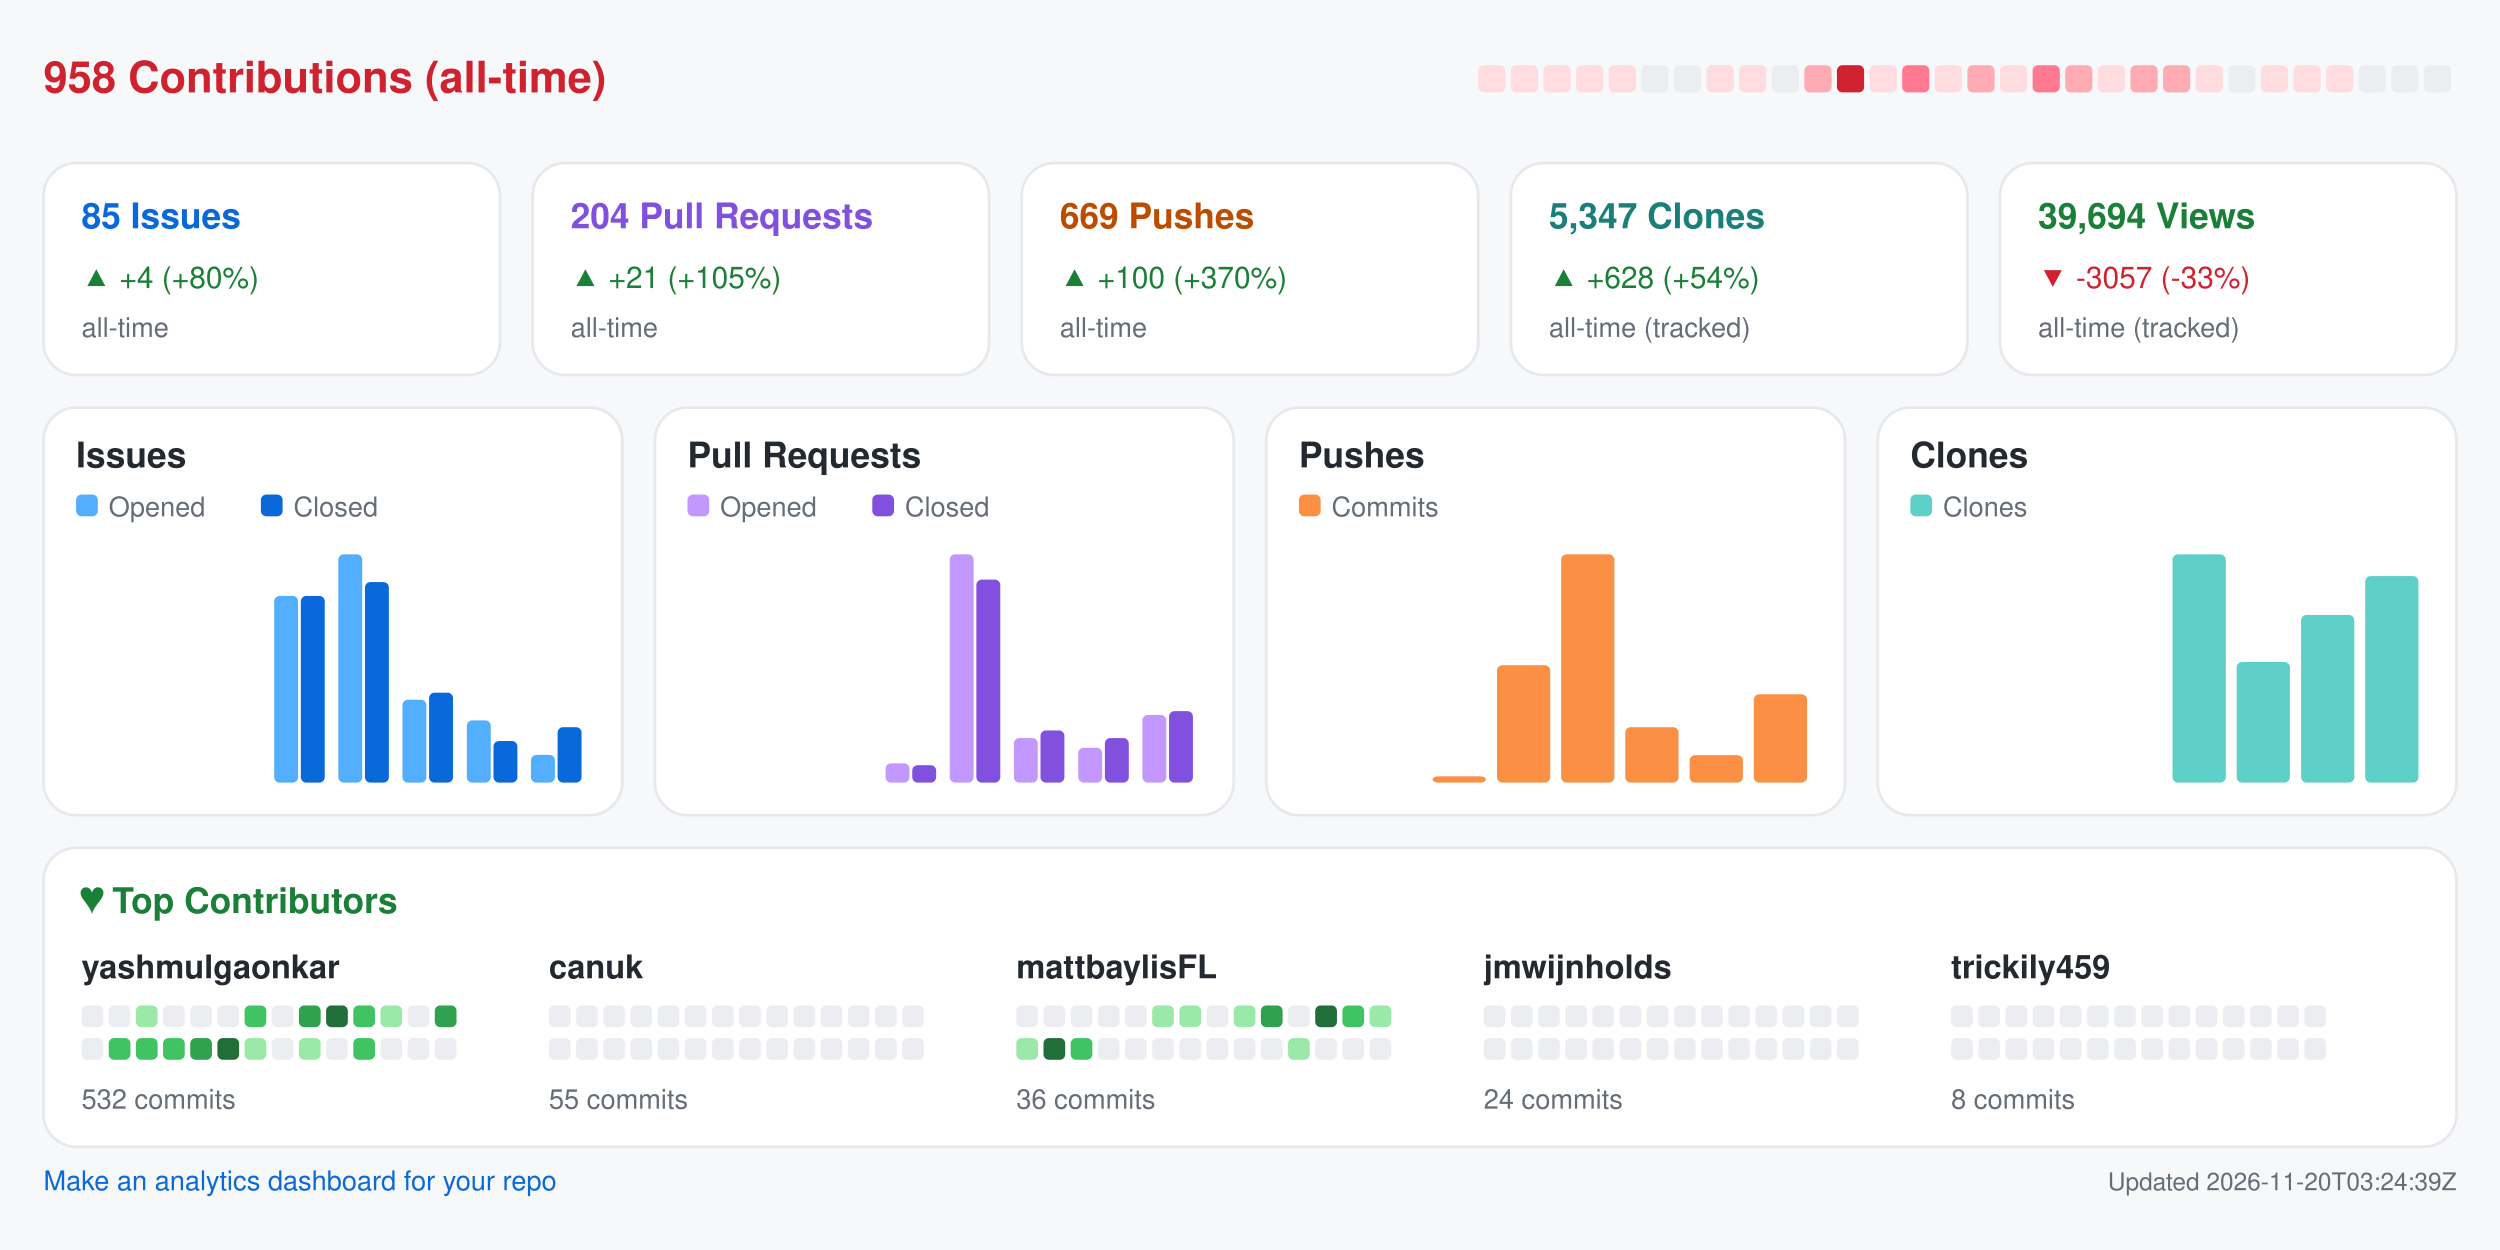
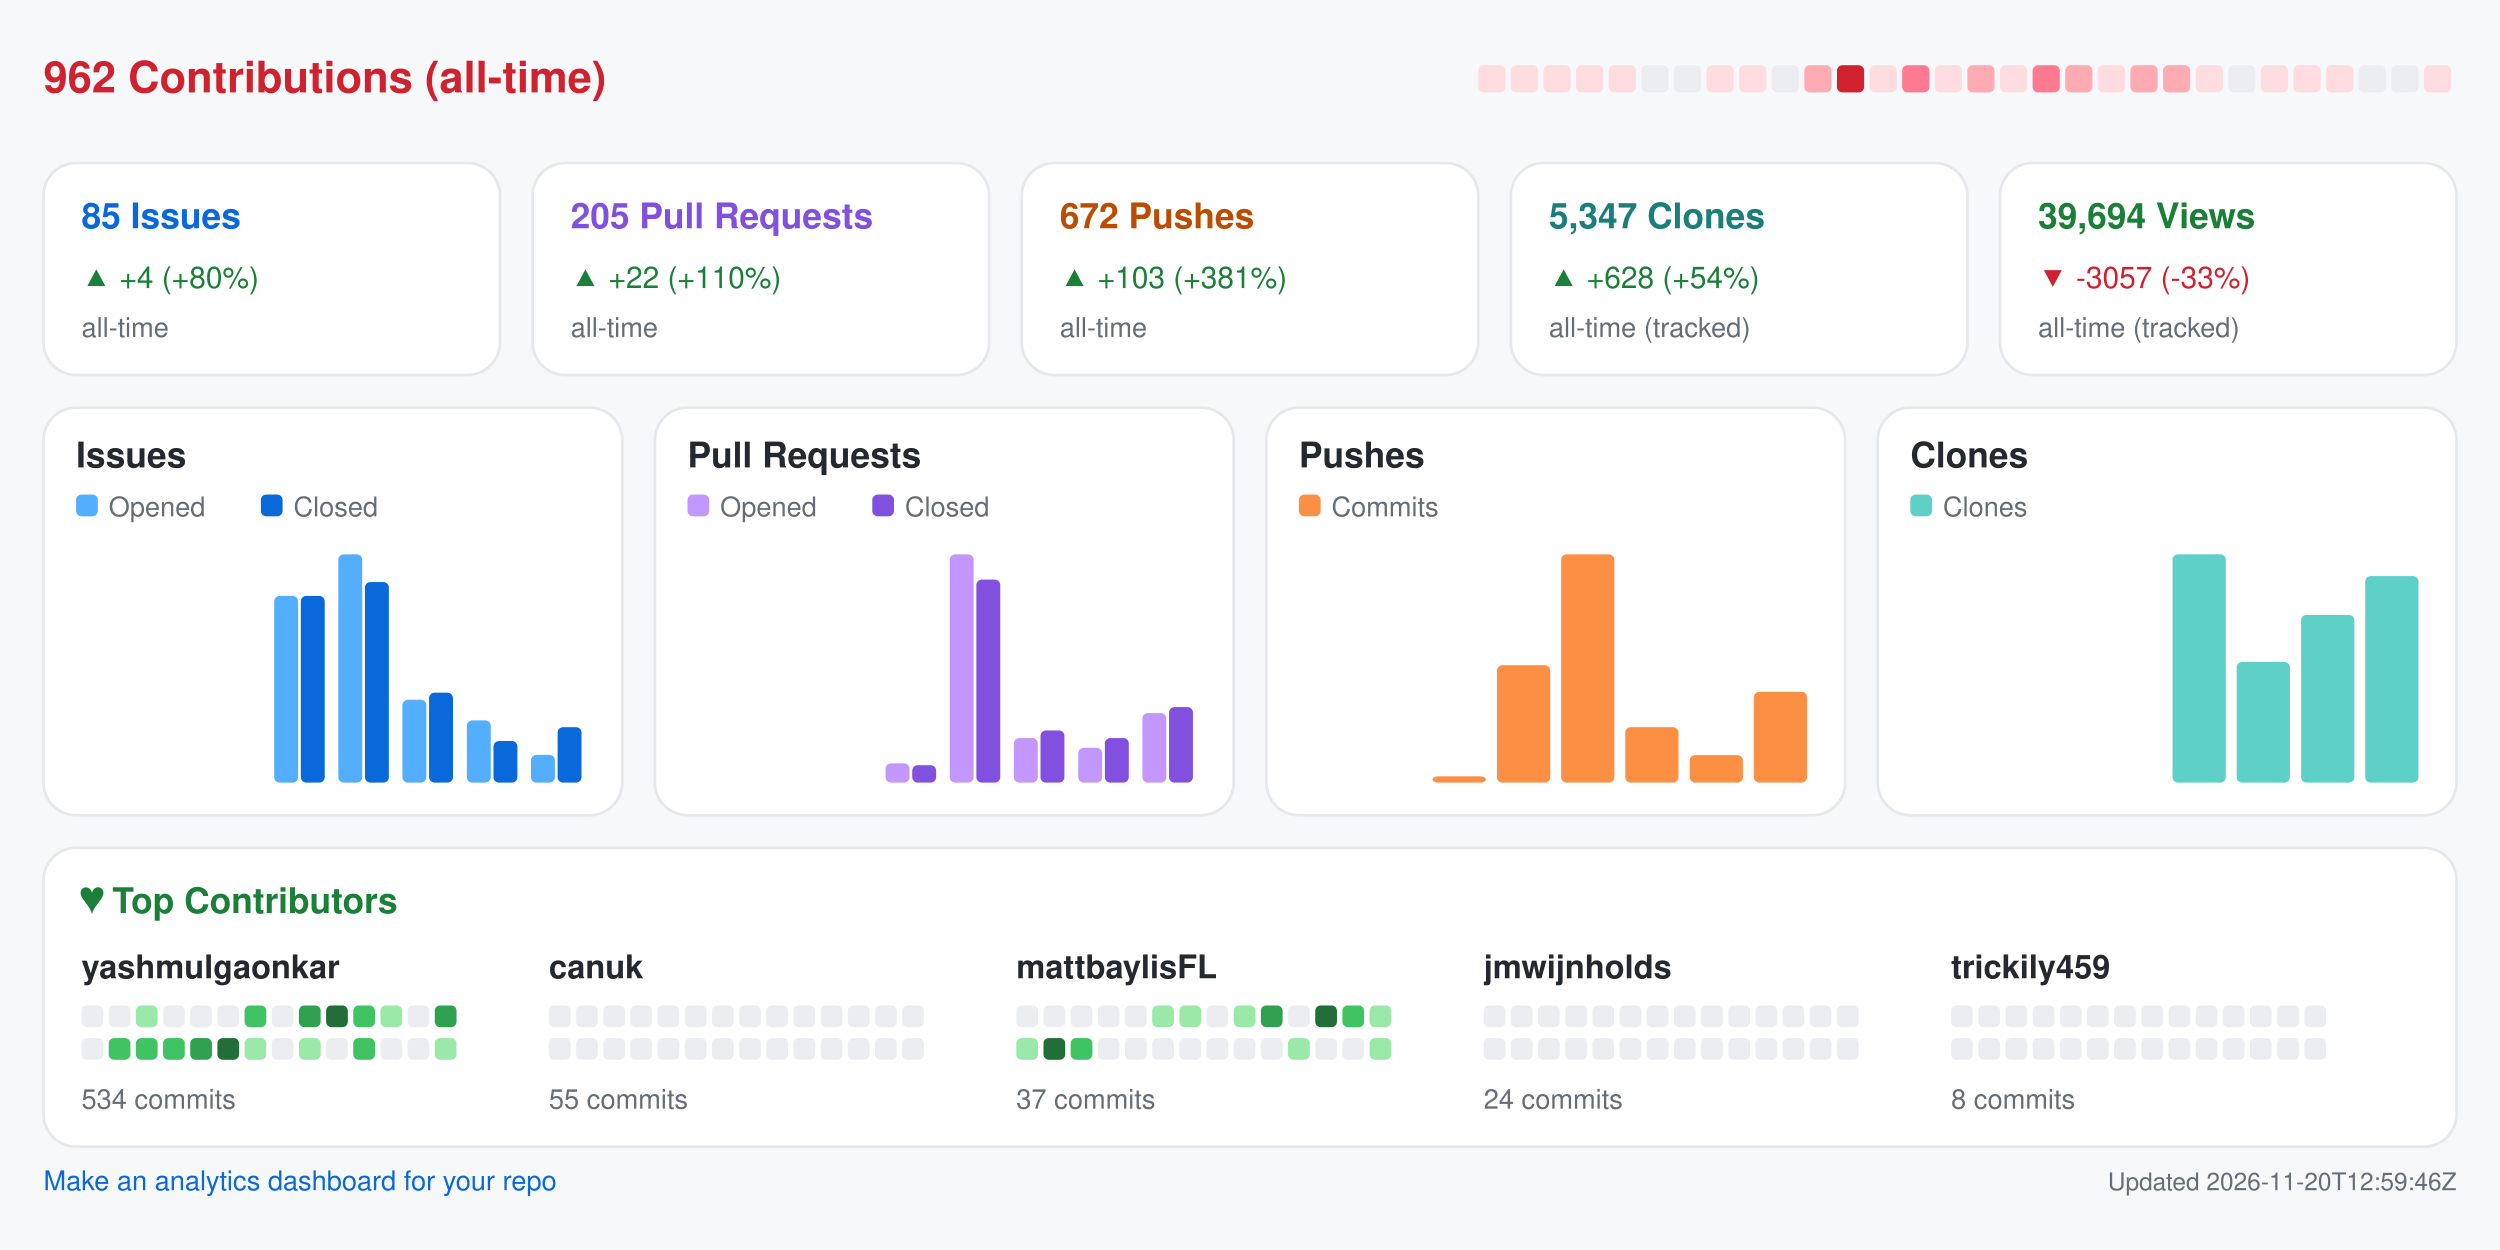
<svg xmlns="http://www.w3.org/2000/svg" width="920" height="460" viewBox="0 0 920 460" role="img" aria-label="Repository analytics for yashmulgaonkar/FlightScnr_Pi">
  <rect x="0.0" y="0.0" width="920.0" height="460.0" rx="0" fill="#f6f8fa" />
-   <text x="16.0" y="34.0" fill="#cf222e" font-size="16" font-family="-apple-system,BlinkMacSystemFont,Segoe UI,Helvetica,Arial,sans-serif" font-weight="600" text-anchor="start">958 Contributions (all-time)</text>
+   <text x="16.0" y="34.0" fill="#cf222e" font-size="16" font-family="-apple-system,BlinkMacSystemFont,Segoe UI,Helvetica,Arial,sans-serif" font-weight="600" text-anchor="start">962 Contributions (all-time)</text>
  <rect x="544.0" y="24.0" width="10.0" height="10.0" rx="2" fill="#ffdce0" />
  <rect x="556.0" y="24.0" width="10.0" height="10.0" rx="2" fill="#ffdce0" />
  <rect x="568.0" y="24.0" width="10.0" height="10.0" rx="2" fill="#ffdce0" />
  <rect x="580.0" y="24.0" width="10.0" height="10.0" rx="2" fill="#ffdce0" />
  <rect x="592.0" y="24.0" width="10.0" height="10.0" rx="2" fill="#ffdce0" />
  <rect x="604.0" y="24.0" width="10.0" height="10.0" rx="2" fill="#ebedf0" />
  <rect x="616.0" y="24.0" width="10.0" height="10.0" rx="2" fill="#ebedf0" />
  <rect x="628.0" y="24.0" width="10.0" height="10.0" rx="2" fill="#ffdce0" />
  <rect x="640.0" y="24.0" width="10.0" height="10.0" rx="2" fill="#ffdce0" />
  <rect x="652.0" y="24.0" width="10.0" height="10.0" rx="2" fill="#ebedf0" />
  <rect x="664.0" y="24.0" width="10.0" height="10.0" rx="2" fill="#ffabb3" />
  <rect x="676.0" y="24.0" width="10.0" height="10.0" rx="2" fill="#cf222e" />
  <rect x="688.0" y="24.0" width="10.0" height="10.0" rx="2" fill="#ffdce0" />
  <rect x="700.0" y="24.0" width="10.0" height="10.0" rx="2" fill="#ff7a90" />
  <rect x="712.0" y="24.0" width="10.0" height="10.0" rx="2" fill="#ffdce0" />
  <rect x="724.0" y="24.0" width="10.0" height="10.0" rx="2" fill="#ffabb3" />
  <rect x="736.0" y="24.0" width="10.0" height="10.0" rx="2" fill="#ffdce0" />
  <rect x="748.0" y="24.0" width="10.0" height="10.0" rx="2" fill="#ff7a90" />
  <rect x="760.0" y="24.0" width="10.0" height="10.0" rx="2" fill="#ffabb3" />
  <rect x="772.0" y="24.0" width="10.0" height="10.0" rx="2" fill="#ffdce0" />
  <rect x="784.0" y="24.0" width="10.0" height="10.0" rx="2" fill="#ffabb3" />
  <rect x="796.0" y="24.0" width="10.0" height="10.0" rx="2" fill="#ffabb3" />
  <rect x="808.0" y="24.0" width="10.0" height="10.0" rx="2" fill="#ffdce0" />
  <rect x="820.0" y="24.0" width="10.0" height="10.0" rx="2" fill="#ebedf0" />
  <rect x="832.0" y="24.0" width="10.0" height="10.0" rx="2" fill="#ffdce0" />
  <rect x="844.0" y="24.0" width="10.0" height="10.0" rx="2" fill="#ffdce0" />
  <rect x="856.0" y="24.0" width="10.0" height="10.0" rx="2" fill="#ffdce0" />
  <rect x="868.0" y="24.0" width="10.0" height="10.0" rx="2" fill="#ebedf0" />
  <rect x="880.0" y="24.0" width="10.0" height="10.0" rx="2" fill="#ebedf0" />
-   <rect x="892.0" y="24.0" width="10.0" height="10.0" rx="2" fill="#ebedf0" />
+   <rect x="892.0" y="24.0" width="10.0" height="10.0" rx="2" fill="#ffdce0" />
  <rect x="16.0" y="60.0" width="168.0" height="78.0" rx="12" fill="#ffffff" stroke="#e6e8eb" />
  <text x="30.0" y="84.0" fill="#0969da" font-size="13" font-family="-apple-system,BlinkMacSystemFont,Segoe UI,Helvetica,Arial,sans-serif" font-weight="600" text-anchor="start">85 Issues</text>
  <text x="30.0" y="106.0" fill="#1a7f37" font-size="11" font-family="-apple-system,BlinkMacSystemFont,Segoe UI,Helvetica,Arial,sans-serif" font-weight="400" text-anchor="start">▲ +4 (+80%)</text>
  <text x="30.0" y="124.0" fill="#656d76" font-size="10" font-family="-apple-system,BlinkMacSystemFont,Segoe UI,Helvetica,Arial,sans-serif" font-weight="400" text-anchor="start">all-time</text>
  <rect x="196.0" y="60.0" width="168.0" height="78.0" rx="12" fill="#ffffff" stroke="#e6e8eb" />
-   <text x="210.0" y="84.0" fill="#8250df" font-size="13" font-family="-apple-system,BlinkMacSystemFont,Segoe UI,Helvetica,Arial,sans-serif" font-weight="600" text-anchor="start">204 Pull Requests</text>
-   <text x="210.0" y="106.0" fill="#1a7f37" font-size="11" font-family="-apple-system,BlinkMacSystemFont,Segoe UI,Helvetica,Arial,sans-serif" font-weight="400" text-anchor="start">▲ +21 (+105%)</text>
+   <text x="210.0" y="84.0" fill="#8250df" font-size="13" font-family="-apple-system,BlinkMacSystemFont,Segoe UI,Helvetica,Arial,sans-serif" font-weight="600" text-anchor="start">205 Pull Requests</text>
+   <text x="210.0" y="106.0" fill="#1a7f37" font-size="11" font-family="-apple-system,BlinkMacSystemFont,Segoe UI,Helvetica,Arial,sans-serif" font-weight="400" text-anchor="start">▲ +22 (+110%)</text>
  <text x="210.0" y="124.0" fill="#656d76" font-size="10" font-family="-apple-system,BlinkMacSystemFont,Segoe UI,Helvetica,Arial,sans-serif" font-weight="400" text-anchor="start">all-time</text>
  <rect x="376.0" y="60.0" width="168.0" height="78.0" rx="12" fill="#ffffff" stroke="#e6e8eb" />
-   <text x="390.0" y="84.0" fill="#bc4c00" font-size="13" font-family="-apple-system,BlinkMacSystemFont,Segoe UI,Helvetica,Arial,sans-serif" font-weight="600" text-anchor="start">669 Pushes</text>
-   <text x="390.0" y="106.0" fill="#1a7f37" font-size="11" font-family="-apple-system,BlinkMacSystemFont,Segoe UI,Helvetica,Arial,sans-serif" font-weight="400" text-anchor="start">▲ +100 (+370%)</text>
+   <text x="390.0" y="84.0" fill="#bc4c00" font-size="13" font-family="-apple-system,BlinkMacSystemFont,Segoe UI,Helvetica,Arial,sans-serif" font-weight="600" text-anchor="start">672 Pushes</text>
+   <text x="390.0" y="106.0" fill="#1a7f37" font-size="11" font-family="-apple-system,BlinkMacSystemFont,Segoe UI,Helvetica,Arial,sans-serif" font-weight="400" text-anchor="start">▲ +103 (+381%)</text>
  <text x="390.0" y="124.0" fill="#656d76" font-size="10" font-family="-apple-system,BlinkMacSystemFont,Segoe UI,Helvetica,Arial,sans-serif" font-weight="400" text-anchor="start">all-time</text>
  <rect x="556.0" y="60.0" width="168.0" height="78.0" rx="12" fill="#ffffff" stroke="#e6e8eb" />
  <text x="570.0" y="84.0" fill="#1a7f7a" font-size="13" font-family="-apple-system,BlinkMacSystemFont,Segoe UI,Helvetica,Arial,sans-serif" font-weight="600" text-anchor="start">5,347 Clones</text>
  <text x="570.0" y="106.0" fill="#1a7f37" font-size="11" font-family="-apple-system,BlinkMacSystemFont,Segoe UI,Helvetica,Arial,sans-serif" font-weight="400" text-anchor="start">▲ +628 (+54%)</text>
  <text x="570.0" y="124.0" fill="#656d76" font-size="10" font-family="-apple-system,BlinkMacSystemFont,Segoe UI,Helvetica,Arial,sans-serif" font-weight="400" text-anchor="start">all-time (tracked)</text>
  <rect x="736.0" y="60.0" width="168.0" height="78.0" rx="12" fill="#ffffff" stroke="#e6e8eb" />
  <text x="750.0" y="84.0" fill="#1a7f37" font-size="13" font-family="-apple-system,BlinkMacSystemFont,Segoe UI,Helvetica,Arial,sans-serif" font-weight="600" text-anchor="start">39,694 Views</text>
  <text x="750.0" y="106.0" fill="#cf222e" font-size="11" font-family="-apple-system,BlinkMacSystemFont,Segoe UI,Helvetica,Arial,sans-serif" font-weight="400" text-anchor="start">▼ -3057 (-33%)</text>
  <text x="750.0" y="124.0" fill="#656d76" font-size="10" font-family="-apple-system,BlinkMacSystemFont,Segoe UI,Helvetica,Arial,sans-serif" font-weight="400" text-anchor="start">all-time (tracked)</text>
  <rect x="16.0" y="150.0" width="213.0" height="150.0" rx="12" fill="#ffffff" stroke="#e6e8eb" />
  <text x="28.0" y="172.0" fill="#24292f" font-size="13" font-family="-apple-system,BlinkMacSystemFont,Segoe UI,Helvetica,Arial,sans-serif" font-weight="600" text-anchor="start">Issues</text>
  <rect x="28.0" y="182.0" width="8.0" height="8.0" rx="2" fill="#54aeff" />
  <text x="40.0" y="190.0" fill="#656d76" font-size="10" font-family="-apple-system,BlinkMacSystemFont,Segoe UI,Helvetica,Arial,sans-serif" font-weight="400" text-anchor="start">Opened</text>
  <rect x="96.0" y="182.0" width="8.0" height="8.0" rx="2" fill="#0969da" />
  <text x="108.0" y="190.0" fill="#656d76" font-size="10" font-family="-apple-system,BlinkMacSystemFont,Segoe UI,Helvetica,Arial,sans-serif" font-weight="400" text-anchor="start">Closed</text>
  <rect x="30.0" y="288.0" width="8.8" height="0.0" rx="2" fill="#54aeff" />
  <rect x="39.8" y="288.0" width="8.8" height="0.0" rx="2" fill="#0969da" />
  <rect x="53.6" y="288.0" width="8.8" height="0.0" rx="2" fill="#54aeff" />
  <rect x="63.4" y="288.0" width="8.8" height="0.0" rx="2" fill="#0969da" />
  <rect x="77.2" y="288.0" width="8.8" height="0.0" rx="2" fill="#54aeff" />
  <rect x="87.1" y="288.0" width="8.8" height="0.0" rx="2" fill="#0969da" />
  <rect x="100.9" y="219.3" width="8.8" height="68.7" rx="2" fill="#54aeff" />
  <rect x="110.7" y="219.3" width="8.8" height="68.7" rx="2" fill="#0969da" />
  <rect x="124.5" y="204.0" width="8.8" height="84.0" rx="2" fill="#54aeff" />
  <rect x="134.3" y="214.2" width="8.8" height="73.8" rx="2" fill="#0969da" />
  <rect x="148.1" y="257.5" width="8.8" height="30.5" rx="2" fill="#54aeff" />
  <rect x="157.9" y="254.9" width="8.8" height="33.1" rx="2" fill="#0969da" />
  <rect x="171.8" y="265.1" width="8.8" height="22.9" rx="2" fill="#54aeff" />
  <rect x="181.6" y="272.7" width="8.8" height="15.3" rx="2" fill="#0969da" />
  <rect x="195.4" y="277.8" width="8.8" height="10.2" rx="2" fill="#54aeff" />
  <rect x="205.2" y="267.6" width="8.8" height="20.4" rx="2" fill="#0969da" />
  <rect x="241.0" y="150.0" width="213.0" height="150.0" rx="12" fill="#ffffff" stroke="#e6e8eb" />
  <text x="253.0" y="172.0" fill="#24292f" font-size="13" font-family="-apple-system,BlinkMacSystemFont,Segoe UI,Helvetica,Arial,sans-serif" font-weight="600" text-anchor="start">Pull Requests</text>
  <rect x="253.0" y="182.0" width="8.0" height="8.0" rx="2" fill="#c297ff" />
  <text x="265.0" y="190.0" fill="#656d76" font-size="10" font-family="-apple-system,BlinkMacSystemFont,Segoe UI,Helvetica,Arial,sans-serif" font-weight="400" text-anchor="start">Opened</text>
  <rect x="321.0" y="182.0" width="8.0" height="8.0" rx="2" fill="#8250df" />
  <text x="333.0" y="190.0" fill="#656d76" font-size="10" font-family="-apple-system,BlinkMacSystemFont,Segoe UI,Helvetica,Arial,sans-serif" font-weight="400" text-anchor="start">Closed</text>
  <rect x="255.0" y="288.0" width="8.8" height="0.0" rx="2" fill="#c297ff" />
  <rect x="264.8" y="288.0" width="8.8" height="0.0" rx="2" fill="#8250df" />
  <rect x="278.6" y="288.0" width="8.8" height="0.0" rx="2" fill="#c297ff" />
  <rect x="288.4" y="288.0" width="8.8" height="0.0" rx="2" fill="#8250df" />
  <rect x="302.2" y="288.0" width="8.8" height="0.0" rx="2" fill="#c297ff" />
  <rect x="312.1" y="288.0" width="8.8" height="0.0" rx="2" fill="#8250df" />
  <rect x="325.9" y="280.9" width="8.8" height="7.1" rx="2" fill="#c297ff" />
  <rect x="335.7" y="281.6" width="8.8" height="6.4" rx="2" fill="#8250df" />
  <rect x="349.5" y="204.0" width="8.8" height="84.0" rx="2" fill="#c297ff" />
  <rect x="359.3" y="213.3" width="8.8" height="74.7" rx="2" fill="#8250df" />
  <rect x="373.1" y="271.6" width="8.8" height="16.4" rx="2" fill="#c297ff" />
  <rect x="382.9" y="268.8" width="8.8" height="19.2" rx="2" fill="#8250df" />
  <rect x="396.8" y="275.2" width="8.8" height="12.8" rx="2" fill="#c297ff" />
  <rect x="406.6" y="271.6" width="8.8" height="16.4" rx="2" fill="#8250df" />
-   <rect x="420.4" y="263.1" width="8.8" height="24.9" rx="2" fill="#c297ff" />
-   <rect x="430.2" y="261.7" width="8.8" height="26.3" rx="2" fill="#8250df" />
+   <rect x="420.4" y="262.4" width="8.8" height="25.6" rx="2" fill="#c297ff" />
+   <rect x="430.2" y="260.2" width="8.8" height="27.8" rx="2" fill="#8250df" />
  <rect x="466.0" y="150.0" width="213.0" height="150.0" rx="12" fill="#ffffff" stroke="#e6e8eb" />
  <text x="478.0" y="172.0" fill="#24292f" font-size="13" font-family="-apple-system,BlinkMacSystemFont,Segoe UI,Helvetica,Arial,sans-serif" font-weight="600" text-anchor="start">Pushes</text>
  <rect x="478.0" y="182.0" width="8.0" height="8.0" rx="2" fill="#fb8f44" />
  <text x="490.0" y="190.0" fill="#656d76" font-size="10" font-family="-apple-system,BlinkMacSystemFont,Segoe UI,Helvetica,Arial,sans-serif" font-weight="400" text-anchor="start">Commits</text>
  <rect x="480.0" y="288.0" width="19.6" height="0.0" rx="2" fill="#fb8f44" />
  <rect x="503.6" y="288.0" width="19.6" height="0.0" rx="2" fill="#fb8f44" />
  <rect x="527.2" y="285.7" width="19.6" height="2.3" rx="2" fill="#fb8f44" />
  <rect x="550.9" y="244.8" width="19.6" height="43.2" rx="2" fill="#fb8f44" />
  <rect x="574.5" y="204.0" width="19.6" height="84.0" rx="2" fill="#fb8f44" />
  <rect x="598.1" y="267.6" width="19.6" height="20.4" rx="2" fill="#fb8f44" />
  <rect x="621.8" y="277.9" width="19.6" height="10.1" rx="2" fill="#fb8f44" />
-   <rect x="645.4" y="255.5" width="19.6" height="32.5" rx="2" fill="#fb8f44" />
+   <rect x="645.4" y="254.6" width="19.6" height="33.4" rx="2" fill="#fb8f44" />
  <rect x="691.0" y="150.0" width="213.0" height="150.0" rx="12" fill="#ffffff" stroke="#e6e8eb" />
  <text x="703.0" y="172.0" fill="#24292f" font-size="13" font-family="-apple-system,BlinkMacSystemFont,Segoe UI,Helvetica,Arial,sans-serif" font-weight="600" text-anchor="start">Clones</text>
  <rect x="703.0" y="182.0" width="8.0" height="8.0" rx="2" fill="#5fd0c8" />
  <text x="715.0" y="190.0" fill="#656d76" font-size="10" font-family="-apple-system,BlinkMacSystemFont,Segoe UI,Helvetica,Arial,sans-serif" font-weight="400" text-anchor="start">Clones</text>
  <rect x="705.0" y="288.0" width="19.6" height="0.0" rx="2" fill="#5fd0c8" />
  <rect x="728.6" y="288.0" width="19.6" height="0.0" rx="2" fill="#5fd0c8" />
  <rect x="752.2" y="288.0" width="19.6" height="0.0" rx="2" fill="#5fd0c8" />
  <rect x="775.9" y="288.0" width="19.6" height="0.0" rx="2" fill="#5fd0c8" />
  <rect x="799.5" y="204.0" width="19.6" height="84.0" rx="2" fill="#5fd0c8" />
  <rect x="823.1" y="243.6" width="19.6" height="44.4" rx="2" fill="#5fd0c8" />
  <rect x="846.8" y="226.3" width="19.6" height="61.7" rx="2" fill="#5fd0c8" />
  <rect x="870.4" y="212.0" width="19.6" height="76.0" rx="2" fill="#5fd0c8" />
  <rect x="16.0" y="312.0" width="888.0" height="110.0" rx="12" fill="#ffffff" stroke="#e6e8eb" />
  <text x="30.0" y="336.0" fill="#1a7f37" font-size="13" font-family="-apple-system,BlinkMacSystemFont,Segoe UI,Helvetica,Arial,sans-serif" font-weight="600" text-anchor="start">♥  Top Contributors</text>
  <text x="30.0" y="360.0" fill="#24292f" font-size="12" font-family="-apple-system,BlinkMacSystemFont,Segoe UI,Helvetica,Arial,sans-serif" font-weight="600" text-anchor="start">yashmulgaonkar</text>
  <rect x="30.0" y="370.0" width="8.0" height="8.0" rx="2" fill="#ebedf0" />
  <rect x="40.0" y="370.0" width="8.0" height="8.0" rx="2" fill="#ebedf0" />
  <rect x="50.0" y="370.0" width="8.0" height="8.0" rx="2" fill="#9be9a8" />
  <rect x="60.0" y="370.0" width="8.0" height="8.0" rx="2" fill="#ebedf0" />
  <rect x="70.0" y="370.0" width="8.0" height="8.0" rx="2" fill="#ebedf0" />
  <rect x="80.0" y="370.0" width="8.0" height="8.0" rx="2" fill="#ebedf0" />
  <rect x="90.0" y="370.0" width="8.0" height="8.0" rx="2" fill="#40c463" />
  <rect x="100.0" y="370.0" width="8.0" height="8.0" rx="2" fill="#ebedf0" />
  <rect x="110.0" y="370.0" width="8.0" height="8.0" rx="2" fill="#30a14e" />
  <rect x="120.0" y="370.0" width="8.0" height="8.0" rx="2" fill="#216e39" />
  <rect x="130.0" y="370.0" width="8.0" height="8.0" rx="2" fill="#40c463" />
  <rect x="140.0" y="370.0" width="8.0" height="8.0" rx="2" fill="#9be9a8" />
  <rect x="150.0" y="370.0" width="8.0" height="8.0" rx="2" fill="#ebedf0" />
  <rect x="160.0" y="370.0" width="8.0" height="8.0" rx="2" fill="#30a14e" />
  <rect x="30.0" y="382.0" width="8.0" height="8.0" rx="2" fill="#ebedf0" />
  <rect x="40.0" y="382.0" width="8.0" height="8.0" rx="2" fill="#40c463" />
  <rect x="50.0" y="382.0" width="8.0" height="8.0" rx="2" fill="#40c463" />
  <rect x="60.0" y="382.0" width="8.0" height="8.0" rx="2" fill="#40c463" />
  <rect x="70.0" y="382.0" width="8.0" height="8.0" rx="2" fill="#30a14e" />
  <rect x="80.0" y="382.0" width="8.0" height="8.0" rx="2" fill="#216e39" />
  <rect x="90.0" y="382.0" width="8.0" height="8.0" rx="2" fill="#9be9a8" />
  <rect x="100.0" y="382.0" width="8.0" height="8.0" rx="2" fill="#ebedf0" />
  <rect x="110.0" y="382.0" width="8.0" height="8.0" rx="2" fill="#9be9a8" />
  <rect x="120.0" y="382.0" width="8.0" height="8.0" rx="2" fill="#ebedf0" />
  <rect x="130.0" y="382.0" width="8.0" height="8.0" rx="2" fill="#40c463" />
  <rect x="140.0" y="382.0" width="8.0" height="8.0" rx="2" fill="#ebedf0" />
  <rect x="150.0" y="382.0" width="8.0" height="8.0" rx="2" fill="#ebedf0" />
-   <rect x="160.0" y="382.0" width="8.0" height="8.0" rx="2" fill="#ebedf0" />
-   <text x="30.0" y="408.0" fill="#656d76" font-size="10" font-family="-apple-system,BlinkMacSystemFont,Segoe UI,Helvetica,Arial,sans-serif" font-weight="400" text-anchor="start">532 commits</text>
+   <rect x="160.0" y="382.0" width="8.0" height="8.0" rx="2" fill="#9be9a8" />
+   <text x="30.0" y="408.0" fill="#656d76" font-size="10" font-family="-apple-system,BlinkMacSystemFont,Segoe UI,Helvetica,Arial,sans-serif" font-weight="400" text-anchor="start">534 commits</text>
  <text x="202.0" y="360.0" fill="#24292f" font-size="12" font-family="-apple-system,BlinkMacSystemFont,Segoe UI,Helvetica,Arial,sans-serif" font-weight="600" text-anchor="start">canuk</text>
  <rect x="202.0" y="370.0" width="8.0" height="8.0" rx="2" fill="#ebedf0" />
  <rect x="212.0" y="370.0" width="8.0" height="8.0" rx="2" fill="#ebedf0" />
  <rect x="222.0" y="370.0" width="8.0" height="8.0" rx="2" fill="#ebedf0" />
  <rect x="232.0" y="370.0" width="8.0" height="8.0" rx="2" fill="#ebedf0" />
  <rect x="242.0" y="370.0" width="8.0" height="8.0" rx="2" fill="#ebedf0" />
  <rect x="252.0" y="370.0" width="8.0" height="8.0" rx="2" fill="#ebedf0" />
  <rect x="262.0" y="370.0" width="8.0" height="8.0" rx="2" fill="#ebedf0" />
  <rect x="272.0" y="370.0" width="8.0" height="8.0" rx="2" fill="#ebedf0" />
  <rect x="282.0" y="370.0" width="8.0" height="8.0" rx="2" fill="#ebedf0" />
  <rect x="292.0" y="370.0" width="8.0" height="8.0" rx="2" fill="#ebedf0" />
  <rect x="302.0" y="370.0" width="8.0" height="8.0" rx="2" fill="#ebedf0" />
  <rect x="312.0" y="370.0" width="8.0" height="8.0" rx="2" fill="#ebedf0" />
  <rect x="322.0" y="370.0" width="8.0" height="8.0" rx="2" fill="#ebedf0" />
  <rect x="332.0" y="370.0" width="8.0" height="8.0" rx="2" fill="#ebedf0" />
  <rect x="202.0" y="382.0" width="8.0" height="8.0" rx="2" fill="#ebedf0" />
  <rect x="212.0" y="382.0" width="8.0" height="8.0" rx="2" fill="#ebedf0" />
  <rect x="222.0" y="382.0" width="8.0" height="8.0" rx="2" fill="#ebedf0" />
  <rect x="232.0" y="382.0" width="8.0" height="8.0" rx="2" fill="#ebedf0" />
  <rect x="242.0" y="382.0" width="8.0" height="8.0" rx="2" fill="#ebedf0" />
  <rect x="252.0" y="382.0" width="8.0" height="8.0" rx="2" fill="#ebedf0" />
  <rect x="262.0" y="382.0" width="8.0" height="8.0" rx="2" fill="#ebedf0" />
  <rect x="272.0" y="382.0" width="8.0" height="8.0" rx="2" fill="#ebedf0" />
  <rect x="282.0" y="382.0" width="8.0" height="8.0" rx="2" fill="#ebedf0" />
  <rect x="292.0" y="382.0" width="8.0" height="8.0" rx="2" fill="#ebedf0" />
  <rect x="302.0" y="382.0" width="8.0" height="8.0" rx="2" fill="#ebedf0" />
  <rect x="312.0" y="382.0" width="8.0" height="8.0" rx="2" fill="#ebedf0" />
  <rect x="322.0" y="382.0" width="8.0" height="8.0" rx="2" fill="#ebedf0" />
  <rect x="332.0" y="382.0" width="8.0" height="8.0" rx="2" fill="#ebedf0" />
  <text x="202.0" y="408.0" fill="#656d76" font-size="10" font-family="-apple-system,BlinkMacSystemFont,Segoe UI,Helvetica,Arial,sans-serif" font-weight="400" text-anchor="start">55 commits</text>
  <text x="374.0" y="360.0" fill="#24292f" font-size="12" font-family="-apple-system,BlinkMacSystemFont,Segoe UI,Helvetica,Arial,sans-serif" font-weight="600" text-anchor="start">mattbaylisFL</text>
  <rect x="374.0" y="370.0" width="8.0" height="8.0" rx="2" fill="#ebedf0" />
  <rect x="384.0" y="370.0" width="8.0" height="8.0" rx="2" fill="#ebedf0" />
  <rect x="394.0" y="370.0" width="8.0" height="8.0" rx="2" fill="#ebedf0" />
  <rect x="404.0" y="370.0" width="8.0" height="8.0" rx="2" fill="#ebedf0" />
  <rect x="414.0" y="370.0" width="8.0" height="8.0" rx="2" fill="#ebedf0" />
  <rect x="424.0" y="370.0" width="8.0" height="8.0" rx="2" fill="#9be9a8" />
  <rect x="434.0" y="370.0" width="8.0" height="8.0" rx="2" fill="#9be9a8" />
  <rect x="444.0" y="370.0" width="8.0" height="8.0" rx="2" fill="#ebedf0" />
  <rect x="454.0" y="370.0" width="8.0" height="8.0" rx="2" fill="#9be9a8" />
  <rect x="464.0" y="370.0" width="8.0" height="8.0" rx="2" fill="#30a14e" />
  <rect x="474.0" y="370.0" width="8.0" height="8.0" rx="2" fill="#ebedf0" />
  <rect x="484.0" y="370.0" width="8.0" height="8.0" rx="2" fill="#216e39" />
  <rect x="494.0" y="370.0" width="8.0" height="8.0" rx="2" fill="#40c463" />
  <rect x="504.0" y="370.0" width="8.0" height="8.0" rx="2" fill="#9be9a8" />
  <rect x="374.0" y="382.0" width="8.0" height="8.0" rx="2" fill="#9be9a8" />
  <rect x="384.0" y="382.0" width="8.0" height="8.0" rx="2" fill="#216e39" />
  <rect x="394.0" y="382.0" width="8.0" height="8.0" rx="2" fill="#40c463" />
  <rect x="404.0" y="382.0" width="8.0" height="8.0" rx="2" fill="#ebedf0" />
  <rect x="414.0" y="382.0" width="8.0" height="8.0" rx="2" fill="#ebedf0" />
  <rect x="424.0" y="382.0" width="8.0" height="8.0" rx="2" fill="#ebedf0" />
  <rect x="434.0" y="382.0" width="8.0" height="8.0" rx="2" fill="#ebedf0" />
  <rect x="444.0" y="382.0" width="8.0" height="8.0" rx="2" fill="#ebedf0" />
  <rect x="454.0" y="382.0" width="8.0" height="8.0" rx="2" fill="#ebedf0" />
  <rect x="464.0" y="382.0" width="8.0" height="8.0" rx="2" fill="#ebedf0" />
  <rect x="474.0" y="382.0" width="8.0" height="8.0" rx="2" fill="#9be9a8" />
  <rect x="484.0" y="382.0" width="8.0" height="8.0" rx="2" fill="#ebedf0" />
  <rect x="494.0" y="382.0" width="8.0" height="8.0" rx="2" fill="#ebedf0" />
-   <rect x="504.0" y="382.0" width="8.0" height="8.0" rx="2" fill="#ebedf0" />
-   <text x="374.0" y="408.0" fill="#656d76" font-size="10" font-family="-apple-system,BlinkMacSystemFont,Segoe UI,Helvetica,Arial,sans-serif" font-weight="400" text-anchor="start">36 commits</text>
+   <rect x="504.0" y="382.0" width="8.0" height="8.0" rx="2" fill="#9be9a8" />
+   <text x="374.0" y="408.0" fill="#656d76" font-size="10" font-family="-apple-system,BlinkMacSystemFont,Segoe UI,Helvetica,Arial,sans-serif" font-weight="400" text-anchor="start">37 commits</text>
  <text x="546.0" y="360.0" fill="#24292f" font-size="12" font-family="-apple-system,BlinkMacSystemFont,Segoe UI,Helvetica,Arial,sans-serif" font-weight="600" text-anchor="start">jmwijnholds</text>
  <rect x="546.0" y="370.0" width="8.0" height="8.0" rx="2" fill="#ebedf0" />
  <rect x="556.0" y="370.0" width="8.0" height="8.0" rx="2" fill="#ebedf0" />
  <rect x="566.0" y="370.0" width="8.0" height="8.0" rx="2" fill="#ebedf0" />
  <rect x="576.0" y="370.0" width="8.0" height="8.0" rx="2" fill="#ebedf0" />
  <rect x="586.0" y="370.0" width="8.0" height="8.0" rx="2" fill="#ebedf0" />
  <rect x="596.0" y="370.0" width="8.0" height="8.0" rx="2" fill="#ebedf0" />
  <rect x="606.0" y="370.0" width="8.0" height="8.0" rx="2" fill="#ebedf0" />
  <rect x="616.0" y="370.0" width="8.0" height="8.0" rx="2" fill="#ebedf0" />
  <rect x="626.0" y="370.0" width="8.0" height="8.0" rx="2" fill="#ebedf0" />
  <rect x="636.0" y="370.0" width="8.0" height="8.0" rx="2" fill="#ebedf0" />
  <rect x="646.0" y="370.0" width="8.0" height="8.0" rx="2" fill="#ebedf0" />
  <rect x="656.0" y="370.0" width="8.0" height="8.0" rx="2" fill="#ebedf0" />
  <rect x="666.0" y="370.0" width="8.0" height="8.0" rx="2" fill="#ebedf0" />
  <rect x="676.0" y="370.0" width="8.0" height="8.0" rx="2" fill="#ebedf0" />
  <rect x="546.0" y="382.0" width="8.0" height="8.0" rx="2" fill="#ebedf0" />
  <rect x="556.0" y="382.0" width="8.0" height="8.0" rx="2" fill="#ebedf0" />
  <rect x="566.0" y="382.0" width="8.0" height="8.0" rx="2" fill="#ebedf0" />
  <rect x="576.0" y="382.0" width="8.0" height="8.0" rx="2" fill="#ebedf0" />
  <rect x="586.0" y="382.0" width="8.0" height="8.0" rx="2" fill="#ebedf0" />
  <rect x="596.0" y="382.0" width="8.0" height="8.0" rx="2" fill="#ebedf0" />
  <rect x="606.0" y="382.0" width="8.0" height="8.0" rx="2" fill="#ebedf0" />
  <rect x="616.0" y="382.0" width="8.0" height="8.0" rx="2" fill="#ebedf0" />
  <rect x="626.0" y="382.0" width="8.0" height="8.0" rx="2" fill="#ebedf0" />
  <rect x="636.0" y="382.0" width="8.0" height="8.0" rx="2" fill="#ebedf0" />
  <rect x="646.0" y="382.0" width="8.0" height="8.0" rx="2" fill="#ebedf0" />
  <rect x="656.0" y="382.0" width="8.0" height="8.0" rx="2" fill="#ebedf0" />
  <rect x="666.0" y="382.0" width="8.0" height="8.0" rx="2" fill="#ebedf0" />
  <rect x="676.0" y="382.0" width="8.0" height="8.0" rx="2" fill="#ebedf0" />
  <text x="546.0" y="408.0" fill="#656d76" font-size="10" font-family="-apple-system,BlinkMacSystemFont,Segoe UI,Helvetica,Arial,sans-serif" font-weight="400" text-anchor="start">24 commits</text>
  <text x="718.0" y="360.0" fill="#24292f" font-size="12" font-family="-apple-system,BlinkMacSystemFont,Segoe UI,Helvetica,Arial,sans-serif" font-weight="600" text-anchor="start">trickily459</text>
  <rect x="718.0" y="370.0" width="8.0" height="8.0" rx="2" fill="#ebedf0" />
  <rect x="728.0" y="370.0" width="8.0" height="8.0" rx="2" fill="#ebedf0" />
  <rect x="738.0" y="370.0" width="8.0" height="8.0" rx="2" fill="#ebedf0" />
  <rect x="748.0" y="370.0" width="8.0" height="8.0" rx="2" fill="#ebedf0" />
  <rect x="758.0" y="370.0" width="8.0" height="8.0" rx="2" fill="#ebedf0" />
  <rect x="768.0" y="370.0" width="8.0" height="8.0" rx="2" fill="#ebedf0" />
  <rect x="778.0" y="370.0" width="8.0" height="8.0" rx="2" fill="#ebedf0" />
  <rect x="788.0" y="370.0" width="8.0" height="8.0" rx="2" fill="#ebedf0" />
  <rect x="798.0" y="370.0" width="8.0" height="8.0" rx="2" fill="#ebedf0" />
  <rect x="808.0" y="370.0" width="8.0" height="8.0" rx="2" fill="#ebedf0" />
  <rect x="818.0" y="370.0" width="8.0" height="8.0" rx="2" fill="#ebedf0" />
  <rect x="828.0" y="370.0" width="8.0" height="8.0" rx="2" fill="#ebedf0" />
  <rect x="838.0" y="370.0" width="8.0" height="8.0" rx="2" fill="#ebedf0" />
  <rect x="848.0" y="370.0" width="8.0" height="8.0" rx="2" fill="#ebedf0" />
  <rect x="718.0" y="382.0" width="8.0" height="8.0" rx="2" fill="#ebedf0" />
  <rect x="728.0" y="382.0" width="8.0" height="8.0" rx="2" fill="#ebedf0" />
  <rect x="738.0" y="382.0" width="8.0" height="8.0" rx="2" fill="#ebedf0" />
  <rect x="748.0" y="382.0" width="8.0" height="8.0" rx="2" fill="#ebedf0" />
  <rect x="758.0" y="382.0" width="8.0" height="8.0" rx="2" fill="#ebedf0" />
  <rect x="768.0" y="382.0" width="8.0" height="8.0" rx="2" fill="#ebedf0" />
  <rect x="778.0" y="382.0" width="8.0" height="8.0" rx="2" fill="#ebedf0" />
  <rect x="788.0" y="382.0" width="8.0" height="8.0" rx="2" fill="#ebedf0" />
  <rect x="798.0" y="382.0" width="8.0" height="8.0" rx="2" fill="#ebedf0" />
  <rect x="808.0" y="382.0" width="8.0" height="8.0" rx="2" fill="#ebedf0" />
  <rect x="818.0" y="382.0" width="8.0" height="8.0" rx="2" fill="#ebedf0" />
  <rect x="828.0" y="382.0" width="8.0" height="8.0" rx="2" fill="#ebedf0" />
  <rect x="838.0" y="382.0" width="8.0" height="8.0" rx="2" fill="#ebedf0" />
  <rect x="848.0" y="382.0" width="8.0" height="8.0" rx="2" fill="#ebedf0" />
  <text x="718.0" y="408.0" fill="#656d76" font-size="10" font-family="-apple-system,BlinkMacSystemFont,Segoe UI,Helvetica,Arial,sans-serif" font-weight="400" text-anchor="start">8 commits</text>
  <a href="https://github.com/yashmulgaonkar/repo-analytics" target="_blank" rel="noopener noreferrer">
    <text x="16.0" y="438.0" fill="#0969da" font-size="10" font-family="-apple-system,BlinkMacSystemFont,Segoe UI,Helvetica,Arial,sans-serif" font-weight="400" text-anchor="start">Make an analytics dashboard for your repo</text>
  </a>
-   <text x="904.0" y="438.0" fill="#656d76" font-size="9" font-family="-apple-system,BlinkMacSystemFont,Segoe UI,Helvetica,Arial,sans-serif" font-weight="400" text-anchor="end">Updated 2026-11-20T03:24:39Z</text>
+   <text x="904.0" y="438.0" fill="#656d76" font-size="9" font-family="-apple-system,BlinkMacSystemFont,Segoe UI,Helvetica,Arial,sans-serif" font-weight="400" text-anchor="end">Updated 2026-11-20T12:59:46Z</text>
</svg>
